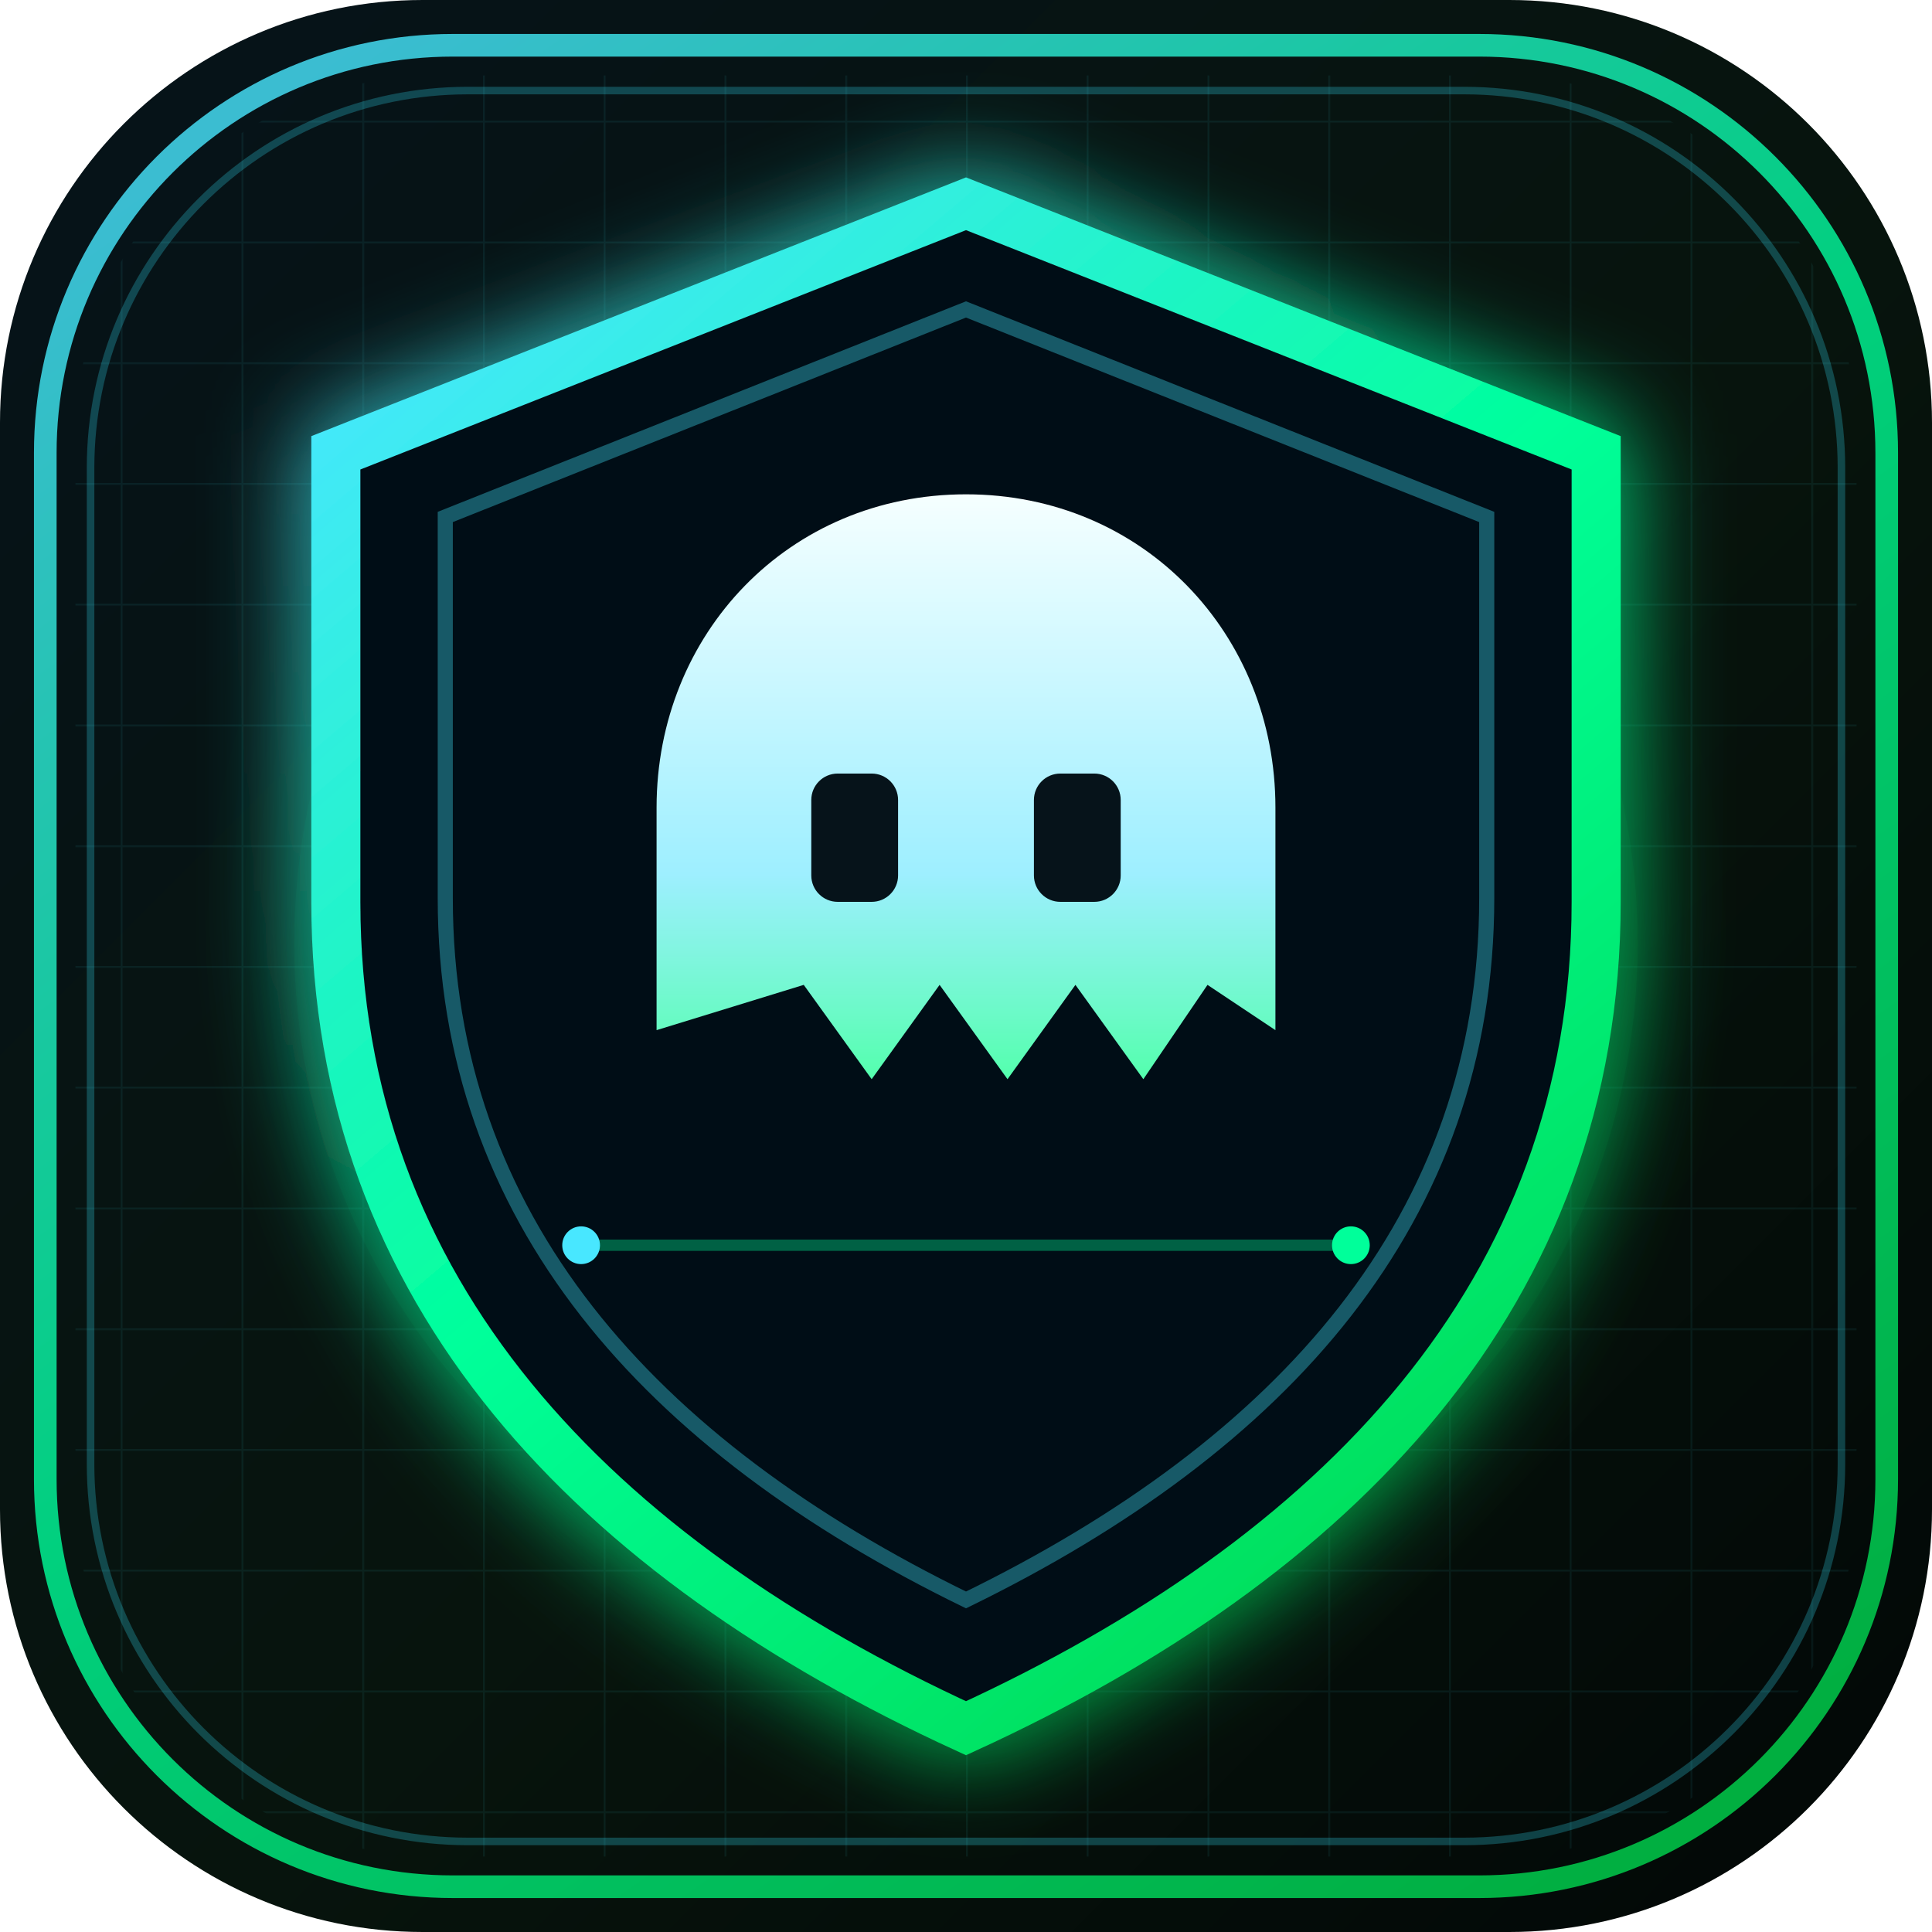
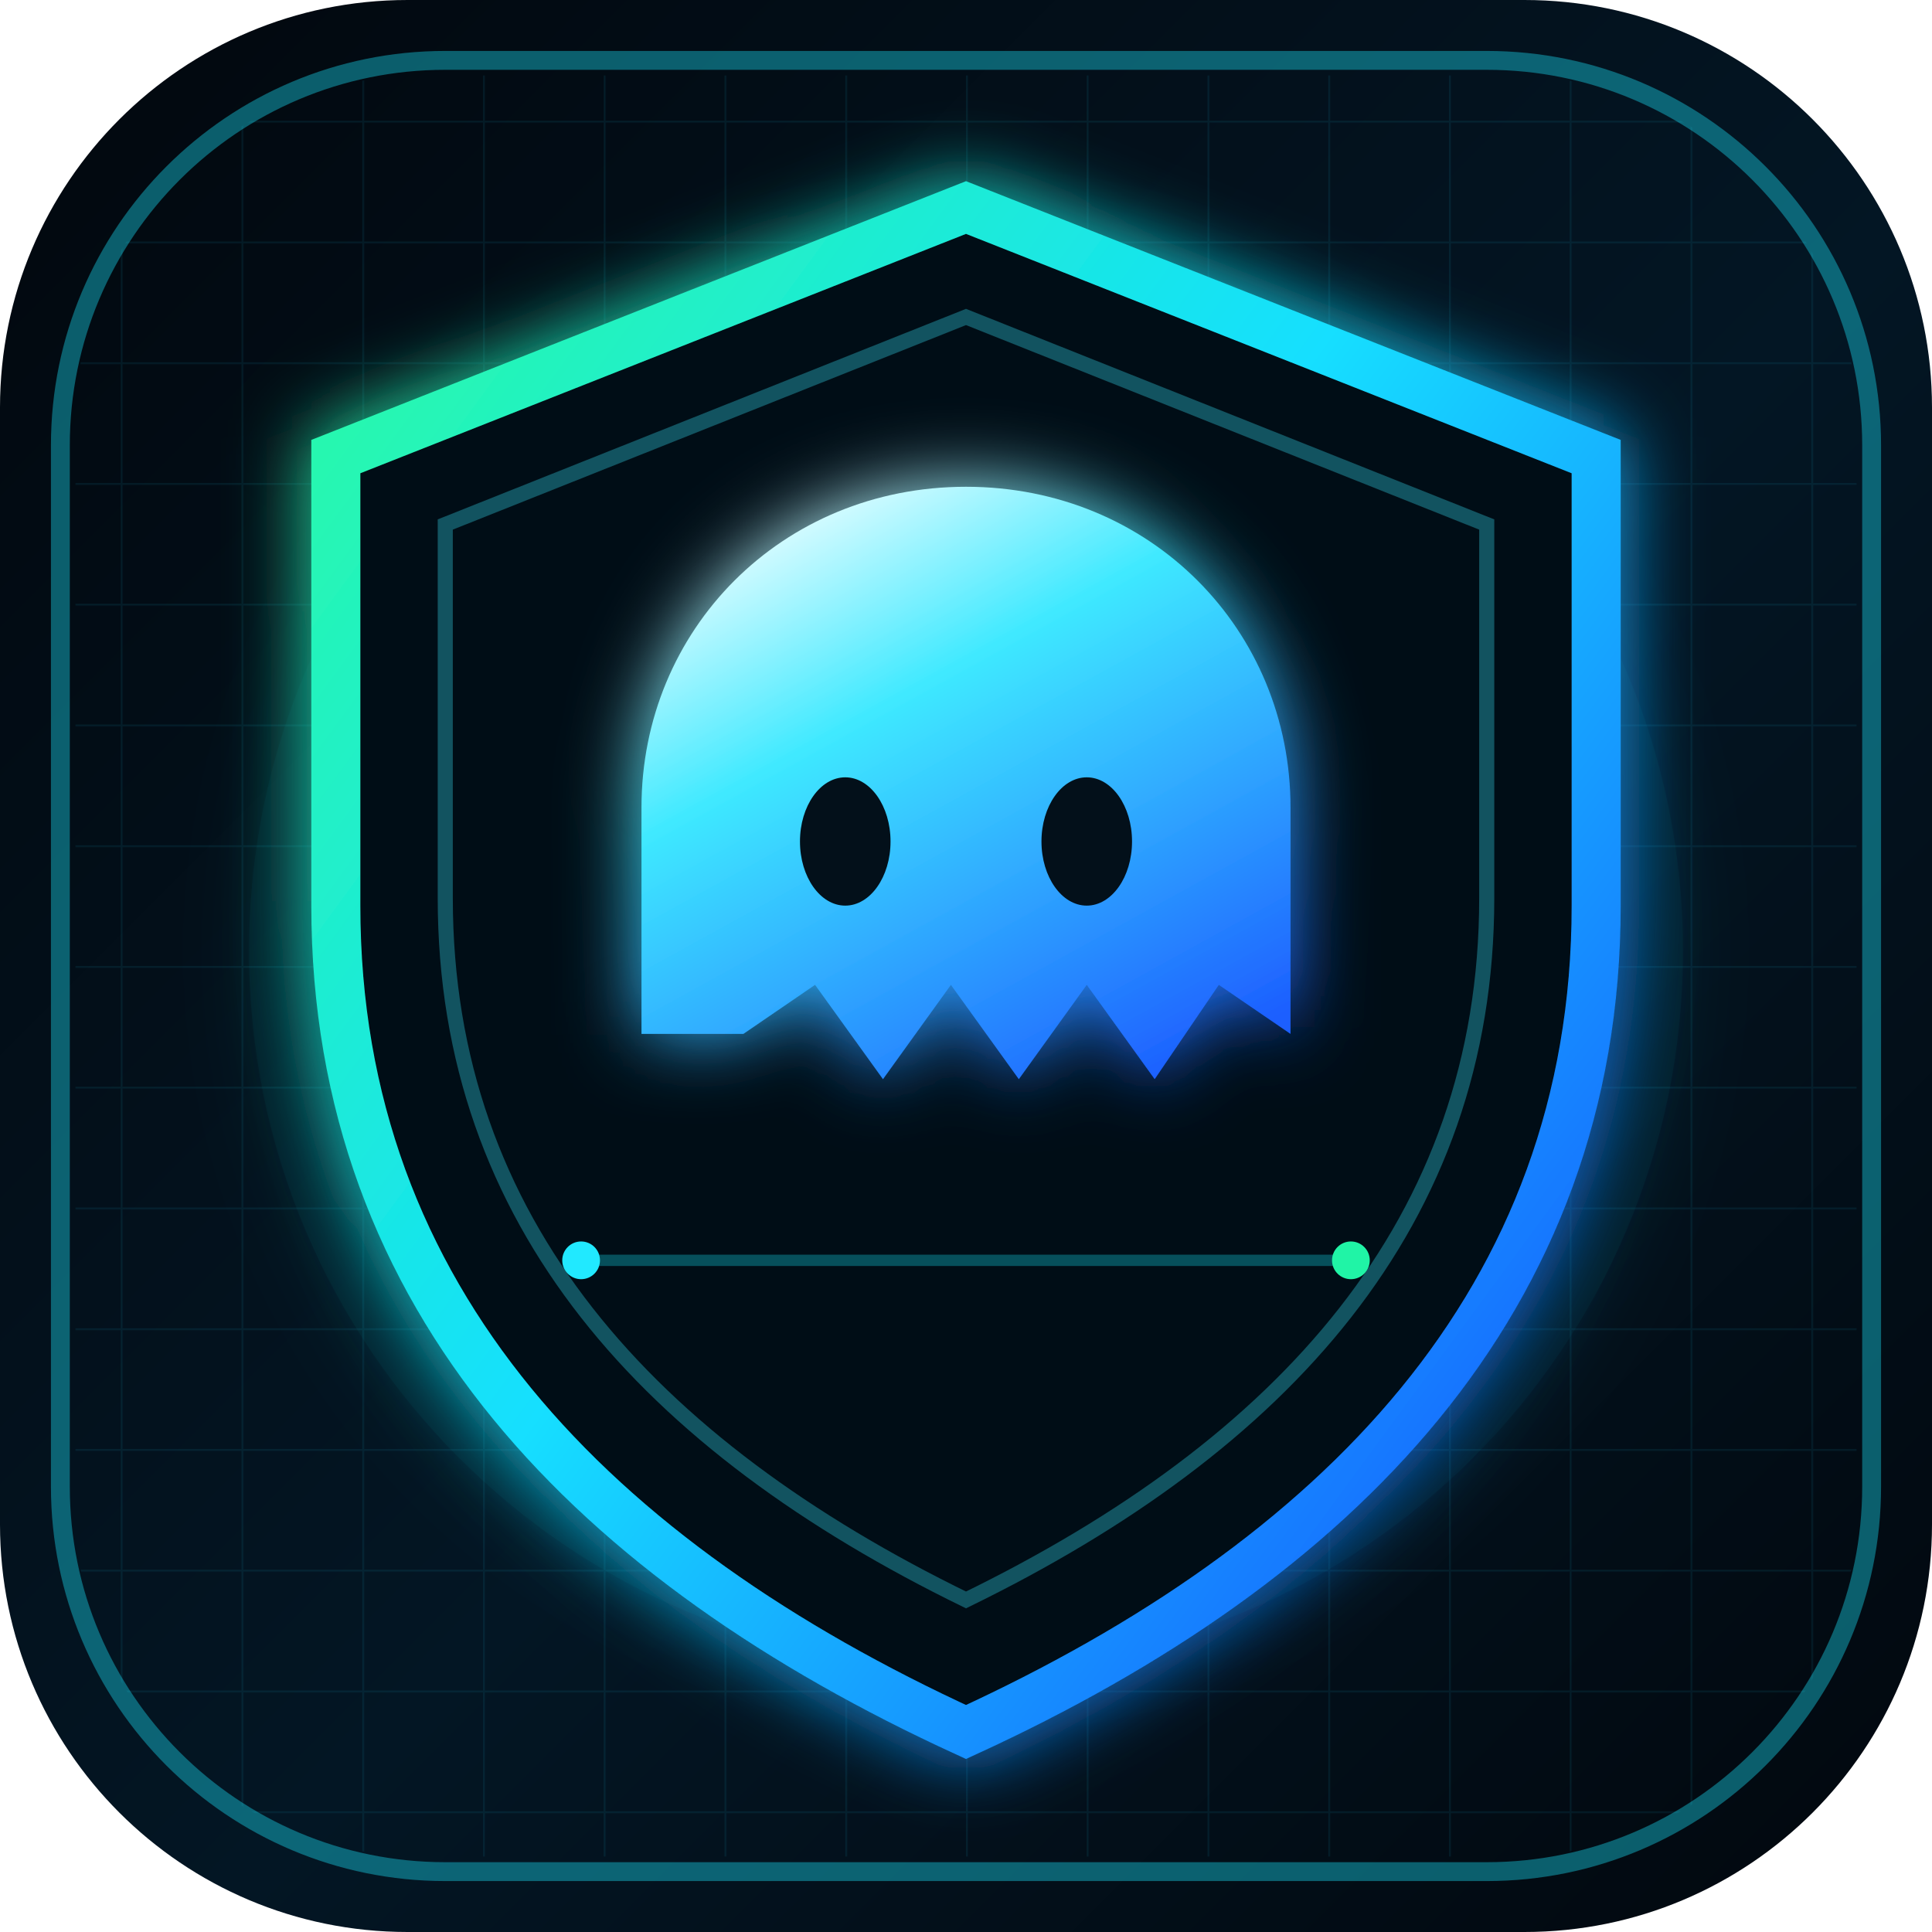
<svg xmlns="http://www.w3.org/2000/svg" viewBox="0 0 512 512">
  <defs>
    <linearGradient id="bg" x1="0" y1="0" x2="1" y2="1">
-       <stop stop-color="#06131a" />
-       <stop offset=".55" stop-color="#07140d" />
-       <stop offset="1" stop-color="#020706" />
+       <stop stop-color="#02070d" />
+       <stop offset=".55" stop-color="#031624" />
+       <stop offset="1" stop-color="#02070d" />
    </linearGradient>
-     <linearGradient id="shield" x1=".15" y1="0" x2=".85" y2="1">
-       <stop stop-color="#48e7ff" />
-       <stop offset=".48" stop-color="#00ff9a" />
-       <stop offset="1" stop-color="#00d84f" />
+     <linearGradient id="shield" x1=".05" y1=".1" x2=".95" y2=".9">
+       <stop stop-color="#27f7b0" />
+       <stop offset=".45" stop-color="#13dfff" />
+       <stop offset="1" stop-color="#155cff" />
    </linearGradient>
-     <linearGradient id="ghost" x1="0" y1="0" x2="0" y2="1">
-       <stop stop-color="#f5ffff" />
-       <stop offset=".65" stop-color="#9eefff" />
-       <stop offset="1" stop-color="#54ffae" />
+     <linearGradient id="ghost" x1=".2" y1="0" x2=".8" y2="1">
+       <stop stop-color="#f7ffff" />
+       <stop offset=".35" stop-color="#3fe9ff" />
+       <stop offset="1" stop-color="#1d5fff" />
    </linearGradient>
-     <filter id="glow" x="-50%" y="-50%" width="200%" height="200%">
-       <feGaussianBlur stdDeviation="13" result="b" />
+     <filter id="glow" x="-60%" y="-60%" width="220%" height="220%">
+       <feGaussianBlur stdDeviation="10" result="b" />
      <feMerge>
        <feMergeNode in="b" />
        <feMergeNode in="SourceGraphic" />
      </feMerge>
    </filter>
    <pattern id="grid" width="32" height="32" patternUnits="userSpaceOnUse">
-       <path d="M32 0H0V32" fill="none" stroke="#39eaff" stroke-opacity=".07" />
+       <path d="M32 0H0V32" fill="none" stroke="#1ddfff" stroke-opacity=".08" />
    </pattern>
  </defs>
-   <rect width="512" height="512" rx="112" fill="url(#bg)" />
-   <rect x="20" y="20" width="472" height="472" rx="96" fill="url(#grid)" />
-   <circle cx="256" cy="250" r="178" fill="#00ff72" opacity=".08" filter="url(#glow)" />
-   <path d="M256 54 423 120v119c0 104-69 174-167 219-98-45-167-115-167-219V120z" fill="#061018" stroke="url(#shield)" stroke-width="13" filter="url(#glow)" />
-   <path d="M256 82 394 137v101c0 85-54 145-138 186-84-41-138-101-138-186V137z" fill="none" stroke="#42e7ff" stroke-opacity=".35" stroke-width="4" />
-   <path d="M174 273v-59c0-46 35-83 82-83s82 37 82 83v59l-18-12-17 25-18-25-18 25-18-25-18 25-18-25z" fill="url(#ghost)" />
-   <rect x="215" y="205" width="23" height="34" rx="7" fill="#06131a" />
-   <rect x="274" y="205" width="23" height="34" rx="7" fill="#06131a" />
-   <path d="M152 330h208" stroke="#00ff9a" stroke-opacity=".35" stroke-width="3" />
-   <circle cx="154" cy="330" r="5" fill="#48e7ff" />
-   <circle cx="358" cy="330" r="5" fill="#00ff9a" />
-   <rect x="24" y="24" width="464" height="464" rx="100" fill="none" stroke="#37e9ff" stroke-opacity=".25" stroke-width="2" />
-   <rect x="12" y="12" width="488" height="488" rx="108" fill="none" stroke="url(#shield)" stroke-opacity=".8" stroke-width="6" />
+   <rect width="512" height="512" rx="108" fill="url(#bg)" />
+   <rect x="20" y="20" width="472" height="472" rx="92" fill="url(#grid)" />
+   <rect x="16" y="16" width="480" height="480" rx="102" fill="none" stroke="#1ce8ff" stroke-opacity=".38" stroke-width="5" />
+   <circle cx="256" cy="252" r="190" fill="#00eaff" opacity=".07" filter="url(#glow)" />
+   <path d="M256 55 423 121v119c0 105-69 174-167 219-98-45-167-114-167-219V121z" fill="#020b13" stroke="url(#shield)" stroke-width="13" filter="url(#glow)" />
+   <path d="M256 84 394 139v99c0 86-54 145-138 186-84-41-138-100-138-186v-99z" fill="none" stroke="#39e8ff" stroke-opacity=".32" stroke-width="4" />
+   <path d="M170 274v-60c0-47 37-85 86-85s86 38 86 85v60l-19-13-17 25-18-25-18 25-18-25-18 25-18-25-19 13z" fill="url(#ghost)" filter="url(#glow)" />
+   <ellipse cx="224" cy="223" rx="12" ry="17" fill="#03101a" />
+   <ellipse cx="288" cy="223" rx="12" ry="17" fill="#03101a" />
+   <path d="M151 334h210" stroke="#17eaff" stroke-opacity=".3" stroke-width="3" />
+   <circle cx="154" cy="334" r="5" fill="#21e9ff" />
+   <circle cx="358" cy="334" r="5" fill="#20f4a6" />
</svg>
